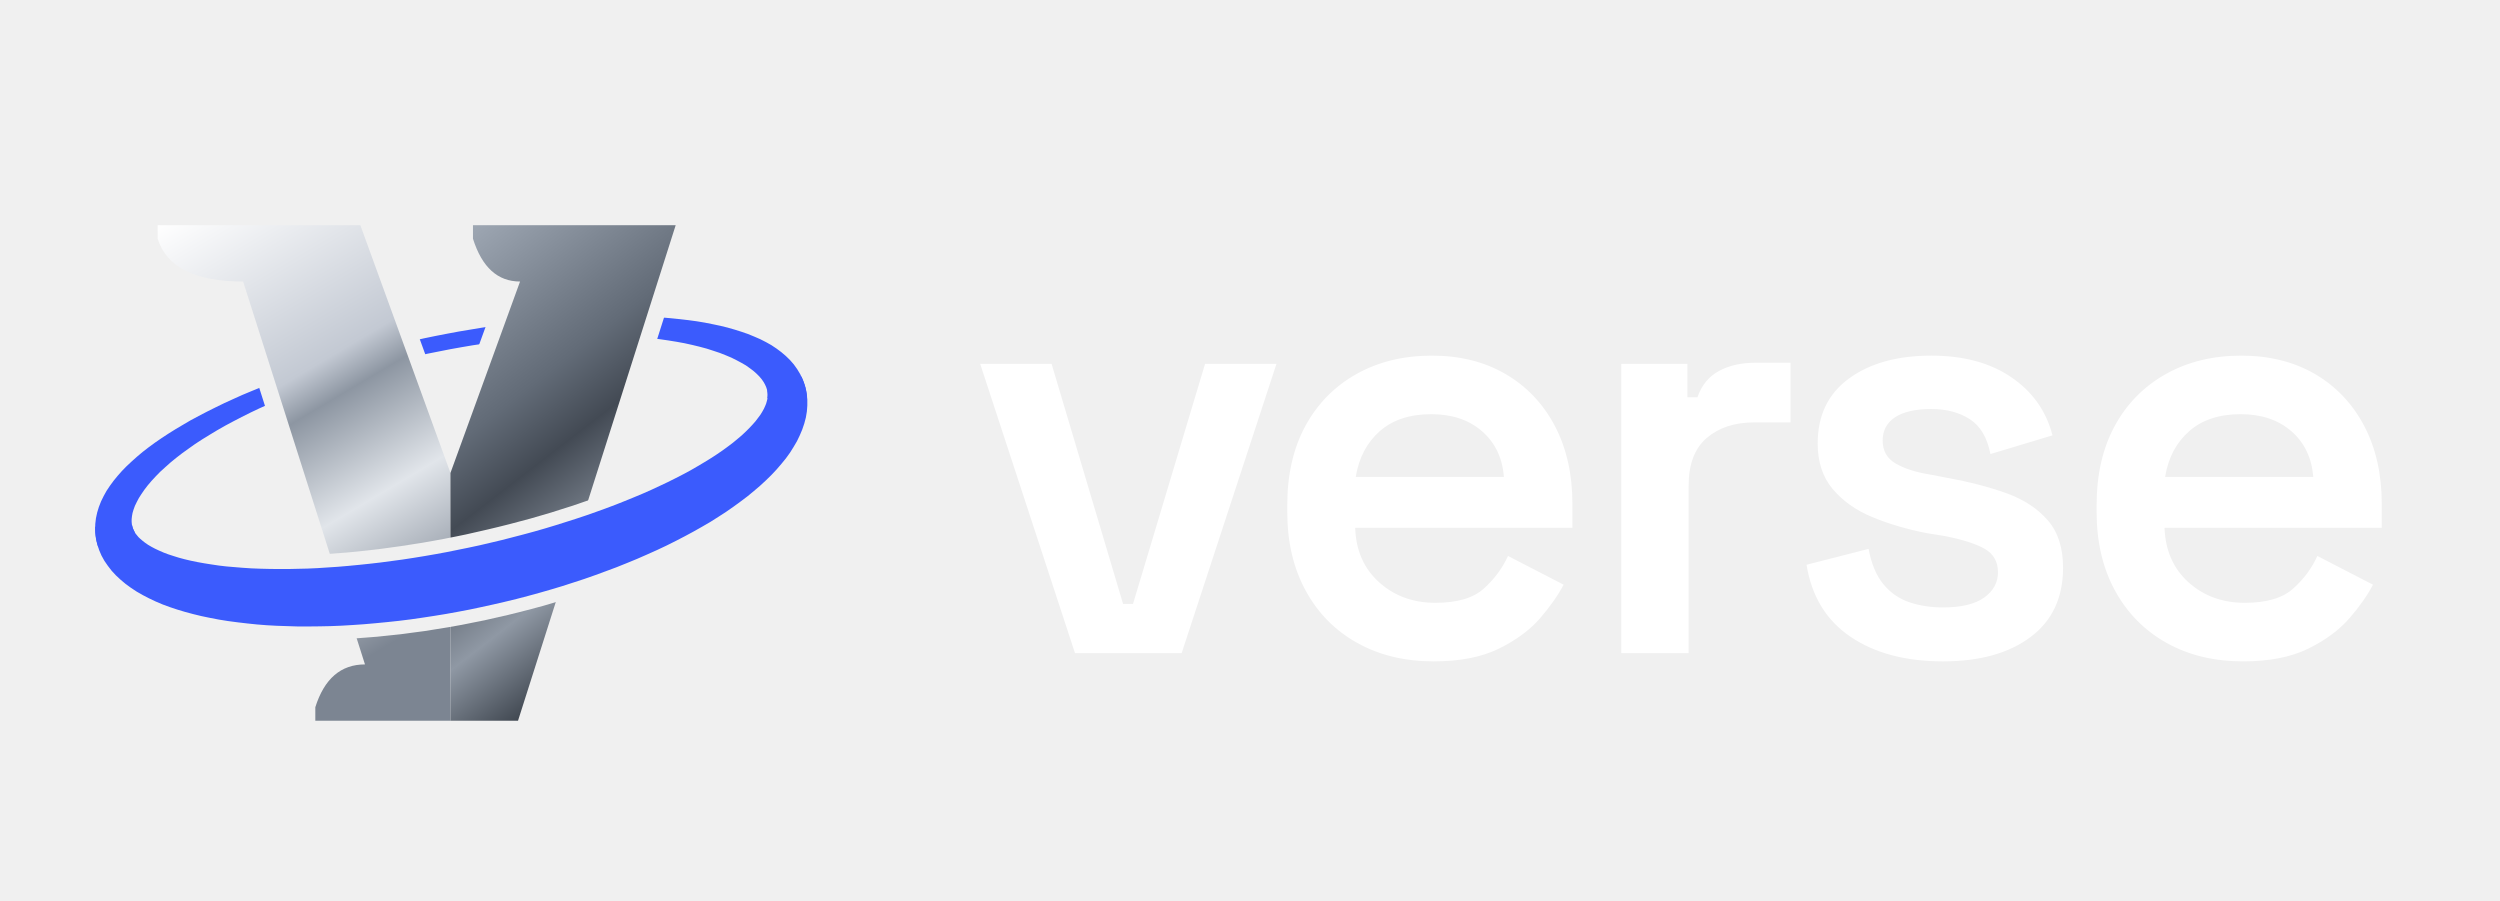
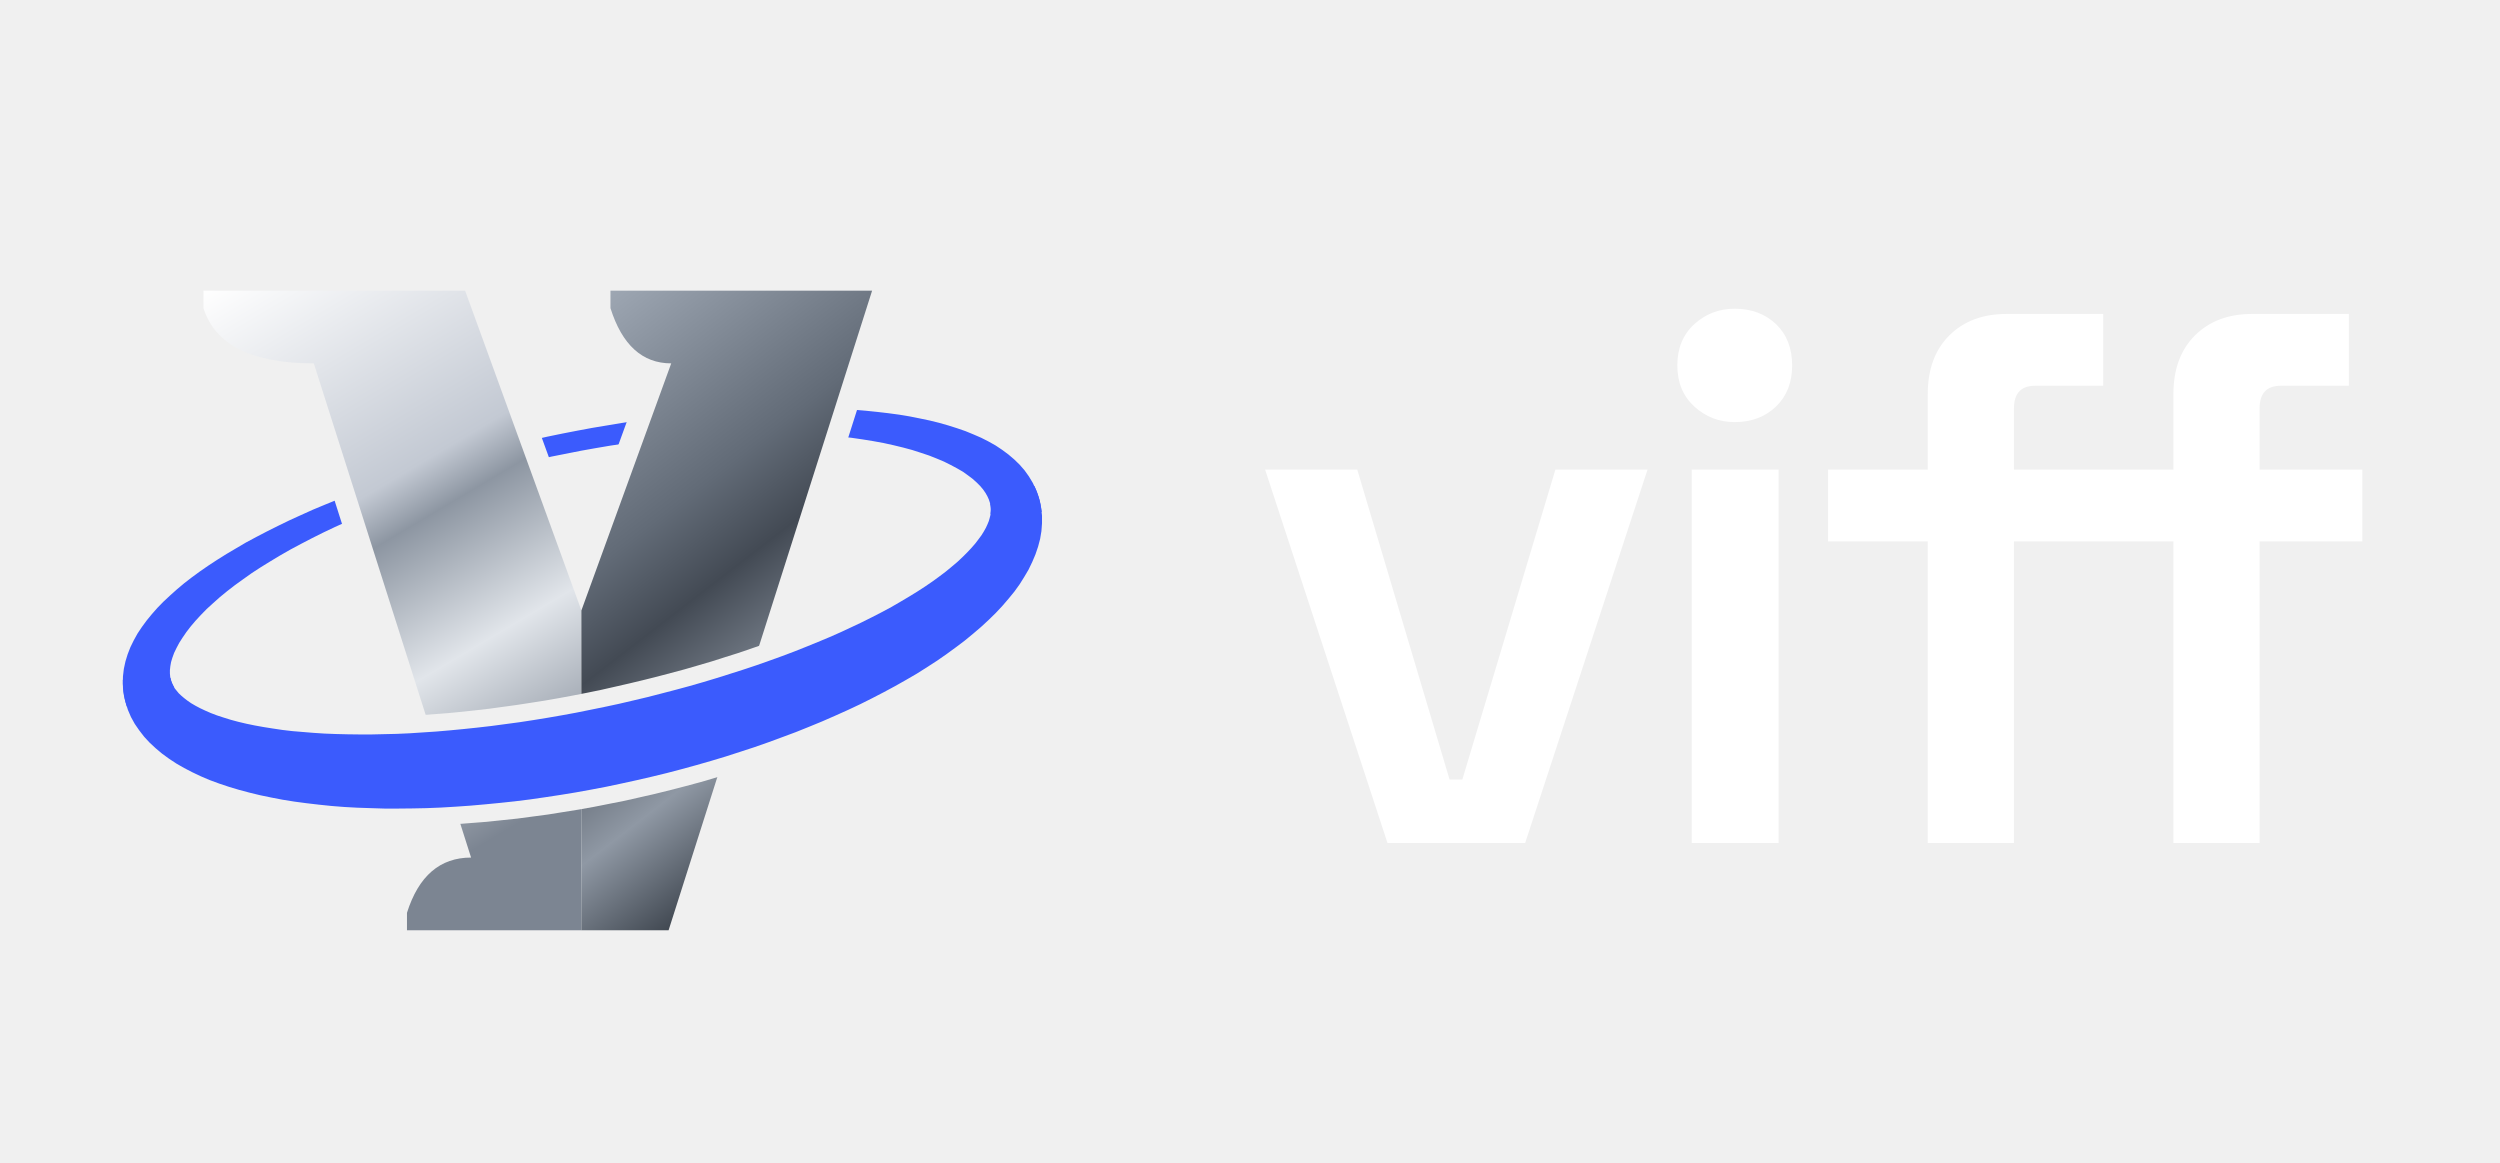
- <svg xmlns="http://www.w3.org/2000/svg" width="888" height="320" viewBox="0 0 222 80">
+ <svg xmlns="http://www.w3.org/2000/svg" width="688" height="320" viewBox="0 0 172 80">
  <defs>
    <linearGradient id="ld-l" x1="0" y1="0" x2="0.35" y2="1">
      <stop offset="0" stop-color="#FFFFFF" />
      <stop offset="0.42" stop-color="#C3C9D3" />
      <stop offset="0.5" stop-color="#8D96A2" />
      <stop offset="0.72" stop-color="#E1E5EA" />
      <stop offset="1" stop-color="#7C8592" />
    </linearGradient>
    <linearGradient id="ld-r" x1="0" y1="0" x2="0.35" y2="1">
      <stop offset="0" stop-color="#A3ACB8" />
      <stop offset="0.4" stop-color="#626B77" />
      <stop offset="0.55" stop-color="#434A54" />
      <stop offset="0.8" stop-color="#8F98A4" />
      <stop offset="1" stop-color="#3A414A" />
    </linearGradient>
    <mask id="ld-mv">
      <rect width="64" height="64" fill="#fff" />
      <path d="M 59.01 27.11 L 59.01 27.20 L 58.99 27.28 L 58.97 27.35 L 58.94 27.43 L 58.90 27.52 L 58.85 27.63 L 58.79 27.75 L 58.70 27.90 L 58.60 28.07 L 58.47 28.26 L 58.31 28.47 L 58.12 28.70 L 57.90 28.95 L 57.65 29.22 L 57.36 29.50 L 57.04 29.79 L 56.68 30.09 L 56.30 30.41 L 55.88 30.72 L 55.43 31.05 L 54.94 31.38 L 54.43 31.71 L 53.88 32.05 L 53.31 32.39 L 52.71 32.73 L 52.08 33.07 L 51.43 33.41 L 50.75 33.74 L 50.04 34.08 L 49.31 34.41 L 48.56 34.74 L 47.79 35.07 L 46.99 35.40 L 46.18 35.71 L 45.35 36.03 L 44.50 36.34 L 43.63 36.64 L 42.75 36.94 L 41.86 37.22 L 40.95 37.51 L 40.03 37.78 L 39.10 38.05 L 38.16 38.30 L 37.22 38.55 L 36.26 38.79 L 35.30 39.02 L 34.34 39.24 L 33.37 39.46 L 32.40 39.66 L 31.43 39.85 L 30.46 40.03 L 29.49 40.20 L 28.53 40.35 L 27.56 40.50 L 26.61 40.63 L 25.66 40.76 L 24.71 40.87 L 23.78 40.97 L 22.85 41.06 L 21.94 41.13 L 21.04 41.20 L 20.15 41.25 L 19.28 41.29 L 18.42 41.31 L 17.58 41.33 L 16.76 41.33 L 15.96 41.32 L 15.18 41.30 L 14.42 41.27 L 13.68 41.23 L 12.97 41.17 L 12.28 41.11 L 11.62 41.03 L 10.99 40.95 L 10.38 40.85 L 9.81 40.75 L 9.26 40.63 L 8.75 40.51 L 8.27 40.39 L 7.82 40.25 L 7.41 40.12 L 7.03 39.98 L 6.69 39.84 L 6.39 39.70 L 6.12 39.56 L 5.89 39.43 L 5.69 39.31 L 5.53 39.20 L 5.40 39.10 L 5.29 39.01 L 5.20 38.94 L 5.13 38.87 L 5.07 38.81 L 5.01 38.75 L 4.97 38.69 L 4.93 38.61 L -0.75 38.82 L -0.73 39.46 L -0.64 40.09 L -0.50 40.72 L -0.29 41.33 L -0.03 41.92 L 0.29 42.49 L 0.65 43.02 L 1.05 43.52 L 1.49 43.99 L 1.97 44.43 L 2.47 44.84 L 3.00 45.22 L 3.56 45.58 L 4.14 45.92 L 4.75 46.23 L 5.38 46.53 L 6.04 46.80 L 6.72 47.05 L 7.42 47.29 L 8.15 47.51 L 8.90 47.71 L 9.67 47.89 L 10.46 48.06 L 11.27 48.21 L 12.11 48.34 L 12.96 48.46 L 13.83 48.56 L 14.72 48.65 L 15.63 48.71 L 16.56 48.77 L 17.50 48.80 L 18.45 48.83 L 19.42 48.83 L 20.41 48.82 L 21.40 48.80 L 22.41 48.75 L 23.43 48.70 L 24.46 48.62 L 25.49 48.54 L 26.53 48.43 L 27.58 48.32 L 28.63 48.18 L 29.69 48.04 L 30.75 47.87 L 31.81 47.70 L 32.87 47.51 L 33.93 47.30 L 34.99 47.09 L 36.05 46.85 L 37.10 46.61 L 38.15 46.35 L 39.19 46.08 L 40.23 45.80 L 41.25 45.50 L 42.27 45.19 L 43.27 44.88 L 44.27 44.55 L 45.25 44.21 L 46.21 43.85 L 47.17 43.49 L 48.10 43.12 L 49.02 42.74 L 49.93 42.35 L 50.81 41.95 L 51.68 41.54 L 52.52 41.12 L 53.34 40.70 L 54.15 40.27 L 54.93 39.83 L 55.68 39.38 L 56.41 38.92 L 57.12 38.46 L 57.80 38.00 L 58.46 37.52 L 59.09 37.04 L 59.69 36.55 L 60.26 36.06 L 60.81 35.56 L 61.33 35.05 L 61.82 34.53 L 62.28 34.01 L 62.70 33.47 L 63.10 32.93 L 63.46 32.37 L 63.79 31.80 L 64.08 31.22 L 64.34 30.63 L 64.55 30.02 L 64.71 29.40 L 64.83 28.77 L 64.89 28.13 L 64.89 27.48 L 64.83 26.84 L 64.71 26.20 L 64.52 25.59 L 64.28 25.00 Z" fill="#000" />
    </mask>
    <mask id="ld-mb">
      <rect width="64" height="64" fill="#fff" />
      <path d="M 6 12 L 24 12 L 32 34 L 38.18 17 Q 35.2 17 34 13.2 L 34 12 L 52 12 L 38 56 L 20 56 L 20 54.8 Q 21.2 51 24.41 51 L 13.59 17 Q 7.2 17 6 13.2 Z" fill="none" stroke="#000" stroke-width="3" />
    </mask>
  </defs>
  <g transform="translate(8 8)">
    <path d="M 3.98 39.29 L 3.89 39.12 L 3.81 38.95 L 3.75 38.76 L 3.71 38.56 L 3.69 38.34 L 3.69 38.10 L 3.72 37.83 L 3.77 37.55 L 3.86 37.25 L 3.98 36.92 L 4.14 36.59 L 4.33 36.23 L 4.56 35.87 L 4.82 35.49 L 5.12 35.10 L 5.45 34.71 L 5.82 34.31 L 6.22 33.90 L 6.66 33.50 L 7.13 33.08 L 7.63 32.67 L 8.16 32.26 L 8.73 31.85 L 9.32 31.43 L 9.95 31.02 L 10.60 30.62 L 11.28 30.21 L 11.98 29.81 L 12.71 29.42 L 13.46 29.03 L 14.24 28.64 L 15.04 28.26 L 15.86 27.89 L 16.70 27.52 L 17.56 27.17 L 18.44 26.82 L 19.33 26.48 L 20.25 26.15 L 21.17 25.82 L 22.11 25.51 L 23.06 25.21 L 24.02 24.92 L 24.99 24.64 L 25.98 24.37 L 26.96 24.11 L 27.96 23.87 L 28.96 23.63 L 29.96 23.41 L 30.97 23.21 L 31.98 23.01 L 32.99 22.83 L 33.99 22.66 L 35.00 22.51 L 36.00 22.37 L 37.00 22.25 L 37.99 22.14 L 38.97 22.04 L 39.95 21.96 L 40.92 21.89 L 41.87 21.84 L 42.82 21.80 L 43.75 21.78 L 44.66 21.77 L 45.57 21.77 L 46.45 21.80 L 47.32 21.83 L 48.16 21.88 L 48.99 21.95 L 49.80 22.03 L 50.58 22.12 L 51.34 22.23 L 52.08 22.35 L 52.79 22.48 L 53.47 22.63 L 54.13 22.79 L 54.76 22.96 L 55.35 23.15 L 55.92 23.34 L 56.45 23.55 L 56.95 23.76 L 57.41 23.99 L 57.84 24.22 L 58.24 24.45 L 58.59 24.70 L 58.91 24.94 L 59.19 25.19 L 59.43 25.43 L 59.64 25.68 L 59.80 25.91 L 59.93 26.14 L 60.03 26.36 L 60.10 26.57 L 60.15 26.77 L 60.17 26.97 L 60.17 27.16 L 60.15 27.35 L 63.67 27.22 L 63.59 26.70 L 63.46 26.19 L 63.28 25.70 L 63.06 25.23 L 62.79 24.78 L 62.49 24.36 L 62.15 23.97 L 61.78 23.61 L 61.38 23.27 L 60.95 22.95 L 60.50 22.65 L 60.02 22.38 L 59.51 22.12 L 58.98 21.89 L 58.42 21.66 L 57.84 21.46 L 57.24 21.27 L 56.61 21.09 L 55.96 20.93 L 55.29 20.79 L 54.59 20.65 L 53.87 20.53 L 53.13 20.43 L 52.36 20.34 L 51.58 20.26 L 50.77 20.19 L 49.95 20.14 L 49.11 20.11 L 48.24 20.08 L 47.37 20.07 L 46.47 20.07 L 45.56 20.09 L 44.63 20.11 L 43.69 20.16 L 42.74 20.21 L 41.78 20.28 L 40.80 20.36 L 39.82 20.45 L 38.82 20.55 L 37.82 20.67 L 36.82 20.80 L 35.80 20.94 L 34.78 21.10 L 33.76 21.27 L 32.74 21.44 L 31.72 21.63 L 30.69 21.83 L 29.67 22.04 L 28.65 22.27 L 27.63 22.50 L 26.62 22.74 L 25.62 23.00 L 24.62 23.26 L 23.62 23.53 L 22.64 23.82 L 21.67 24.11 L 20.70 24.41 L 19.75 24.71 L 18.82 25.03 L 17.89 25.35 L 16.99 25.68 L 16.09 26.02 L 15.22 26.37 L 14.36 26.72 L 13.52 27.07 L 12.70 27.44 L 11.91 27.80 L 11.13 28.18 L 10.37 28.56 L 9.64 28.94 L 8.93 29.32 L 8.25 29.72 L 7.59 30.11 L 6.95 30.51 L 6.34 30.91 L 5.76 31.31 L 5.20 31.72 L 4.67 32.13 L 4.17 32.55 L 3.70 32.97 L 3.25 33.39 L 2.83 33.82 L 2.45 34.25 L 2.09 34.69 L 1.76 35.14 L 1.46 35.59 L 1.20 36.06 L 0.97 36.53 L 0.78 37.02 L 0.63 37.51 L 0.52 38.02 L 0.46 38.53 L 0.45 39.05 L 0.49 39.57 L 0.58 40.09 L 0.72 40.60 Z" fill="#3B5BFD" mask="url(#ld-mb)" />
    <g mask="url(#ld-mv)">
      <path d="M 6 12 L 24 12 L 32 34 L 32 56 L 20 56 L 20 54.8 Q 21.2 51 24.41 51 L 13.59 17 Q 7.2 17 6 13.2 Z" fill="url(#ld-l)" />
      <path d="M 34 12 L 52 12 L 38 56 L 32 56 L 32 34 L 38.18 17 Q 35.2 17 34 13.2 Z" fill="url(#ld-r)" />
    </g>
    <path d="M 60.13 26.67 L 60.16 26.86 L 60.17 27.06 L 60.16 27.25 L 60.14 27.44 L 60.09 27.64 L 60.03 27.85 L 59.94 28.07 L 59.83 28.31 L 59.69 28.56 L 59.53 28.82 L 59.33 29.09 L 59.11 29.38 L 58.85 29.68 L 58.56 29.99 L 58.24 30.31 L 57.89 30.64 L 57.50 30.97 L 57.09 31.31 L 56.64 31.65 L 56.16 32.00 L 55.65 32.35 L 55.11 32.70 L 54.54 33.05 L 53.95 33.40 L 53.33 33.76 L 52.68 34.11 L 52.00 34.46 L 51.30 34.81 L 50.58 35.15 L 49.83 35.50 L 49.06 35.84 L 48.27 36.17 L 47.46 36.50 L 46.63 36.83 L 45.78 37.15 L 44.92 37.46 L 44.04 37.77 L 43.14 38.07 L 42.23 38.36 L 41.31 38.65 L 40.38 38.93 L 39.44 39.20 L 38.48 39.46 L 37.52 39.71 L 36.55 39.96 L 35.58 40.19 L 34.60 40.42 L 33.62 40.63 L 32.64 40.83 L 31.65 41.03 L 30.67 41.21 L 29.69 41.38 L 28.71 41.54 L 27.73 41.69 L 26.76 41.82 L 25.79 41.95 L 24.83 42.06 L 23.88 42.16 L 22.94 42.25 L 22.01 42.33 L 21.10 42.39 L 20.19 42.45 L 19.30 42.49 L 18.43 42.51 L 17.57 42.53 L 16.73 42.53 L 15.91 42.52 L 15.10 42.50 L 14.32 42.47 L 13.56 42.42 L 12.83 42.36 L 12.11 42.30 L 11.43 42.22 L 10.76 42.12 L 10.13 42.02 L 9.52 41.91 L 8.94 41.79 L 8.39 41.66 L 7.87 41.52 L 7.39 41.37 L 6.93 41.22 L 6.51 41.06 L 6.12 40.89 L 5.76 40.72 L 5.44 40.55 L 5.15 40.38 L 4.89 40.20 L 4.67 40.03 L 4.47 39.86 L 4.30 39.70 L 4.16 39.53 L 4.03 39.37 L 3.93 39.20 L 3.85 39.03 L 3.78 38.85 L 3.73 38.65 L 0.45 38.77 L 0.46 39.30 L 0.52 39.82 L 0.64 40.33 L 0.80 40.84 L 1.01 41.33 L 1.27 41.80 L 1.58 42.25 L 1.92 42.69 L 2.30 43.10 L 2.71 43.48 L 3.15 43.85 L 3.63 44.20 L 4.13 44.53 L 4.67 44.84 L 5.23 45.13 L 5.82 45.41 L 6.43 45.67 L 7.08 45.91 L 7.74 46.13 L 8.44 46.34 L 9.15 46.53 L 9.89 46.71 L 10.66 46.87 L 11.44 47.02 L 12.25 47.15 L 13.08 47.26 L 13.93 47.36 L 14.80 47.45 L 15.68 47.52 L 16.59 47.57 L 17.51 47.60 L 18.45 47.63 L 19.40 47.63 L 20.37 47.62 L 21.35 47.60 L 22.34 47.56 L 23.34 47.50 L 24.35 47.43 L 25.37 47.34 L 26.40 47.24 L 27.43 47.13 L 28.47 47.00 L 29.51 46.85 L 30.56 46.69 L 31.60 46.52 L 32.65 46.33 L 33.70 46.13 L 34.74 45.91 L 35.79 45.68 L 36.83 45.44 L 37.86 45.19 L 38.89 44.92 L 39.91 44.64 L 40.92 44.35 L 41.92 44.05 L 42.91 43.73 L 43.89 43.41 L 44.86 43.07 L 45.81 42.72 L 46.75 42.37 L 47.67 42.00 L 48.57 41.63 L 49.46 41.24 L 50.33 40.85 L 51.18 40.45 L 52.00 40.04 L 52.81 39.62 L 53.59 39.20 L 54.35 38.77 L 55.09 38.34 L 55.80 37.89 L 56.48 37.45 L 57.14 36.99 L 57.77 36.53 L 58.38 36.07 L 58.95 35.60 L 59.50 35.13 L 60.02 34.65 L 60.51 34.17 L 60.96 33.69 L 61.39 33.19 L 61.79 32.70 L 62.15 32.20 L 62.47 31.69 L 62.77 31.18 L 63.02 30.66 L 63.24 30.14 L 63.42 29.61 L 63.56 29.08 L 63.65 28.54 L 63.69 28.01 L 63.69 27.47 L 63.63 26.94 L 63.53 26.42 L 63.37 25.92 L 63.17 25.44 Z" fill="#3B5BFD" />
  </g>
-   <path d="M104.93 58L95.46 58L87.04 32.31L93.38 32.31L99.73 53.63L100.61 53.63L107.01 32.31L113.35 32.31L104.93 58Z M127.31 58.73L127.31 58.73Q123.46 58.73 120.52 57.09Q117.58 55.45 115.95 52.46Q114.31 49.47 114.31 45.47L114.31 45.47L114.31 44.84Q114.31 40.79 115.92 37.82Q117.53 34.86 120.44 33.22Q123.36 31.58 127.15 31.58L127.15 31.58Q130.90 31.58 133.70 33.22Q136.51 34.86 138.07 37.82Q139.63 40.79 139.63 44.74L139.63 44.74L139.63 46.87L120.34 46.87Q120.44 49.89 122.47 51.71Q124.50 53.53 127.46 53.53L127.46 53.53Q130.38 53.53 131.78 52.25Q133.18 50.98 133.91 49.37L133.91 49.37L138.85 51.92Q138.12 53.32 136.75 54.91Q135.37 56.49 133.08 57.61Q130.79 58.73 127.31 58.73ZM120.39 42.35L120.39 42.35L133.55 42.35Q133.34 39.80 131.60 38.29Q129.86 36.78 127.10 36.78L127.10 36.78Q124.24 36.78 122.52 38.29Q120.81 39.80 120.39 42.35Z M149.95 58L143.97 58L143.97 32.31L149.84 32.31L149.84 35.28L150.73 35.28Q151.30 33.66 152.65 32.94Q154.00 32.21 155.88 32.21L155.88 32.21L159.00 32.21L159.00 37.51L155.77 37.51Q153.17 37.51 151.56 38.89Q149.95 40.27 149.95 43.13L149.95 43.13L149.95 58Z M172.54 58.73L172.54 58.73Q167.54 58.73 164.32 56.54Q161.10 54.36 160.42 50.15L160.42 50.15L165.93 48.74Q166.30 50.72 167.23 51.86Q168.17 53.01 169.55 53.48Q170.92 53.94 172.54 53.94L172.54 53.94Q174.98 53.94 176.20 53.06Q177.42 52.18 177.42 50.82L177.42 50.82Q177.42 49.42 176.25 48.74Q175.08 48.07 172.69 47.60L172.69 47.60L171.08 47.34Q168.43 46.82 166.24 45.91Q164.06 45 162.73 43.41Q161.41 41.83 161.41 39.38L161.41 39.38Q161.41 35.64 164.19 33.61Q166.97 31.58 171.50 31.58L171.50 31.58Q175.81 31.58 178.62 33.51Q181.43 35.43 182.26 38.66L182.26 38.66L176.75 40.32Q176.33 38.14 174.93 37.23Q173.52 36.32 171.50 36.32L171.50 36.32Q169.42 36.32 168.30 37.04Q167.18 37.77 167.18 39.12L167.18 39.12Q167.18 40.48 168.32 41.15Q169.47 41.83 171.39 42.14L171.39 42.14L173.00 42.45Q175.86 42.97 178.18 43.80Q180.49 44.64 181.84 46.20Q183.20 47.76 183.20 50.41L183.20 50.41Q183.20 54.41 180.31 56.57Q177.42 58.73 172.54 58.73Z M199.18 58.73L199.18 58.73Q195.33 58.73 192.39 57.09Q189.46 55.45 187.82 52.46Q186.18 49.47 186.18 45.47L186.18 45.47L186.18 44.84Q186.18 40.79 187.79 37.82Q189.40 34.86 192.32 33.22Q195.23 31.58 199.02 31.58L199.02 31.58Q202.77 31.58 205.58 33.22Q208.38 34.86 209.94 37.82Q211.50 40.79 211.50 44.74L211.50 44.74L211.50 46.87L192.21 46.87Q192.32 49.89 194.34 51.71Q196.37 53.53 199.34 53.53L199.34 53.53Q202.25 53.53 203.65 52.25Q205.06 50.98 205.78 49.37L205.78 49.37L210.72 51.92Q210.00 53.32 208.62 54.91Q207.24 56.49 204.95 57.61Q202.66 58.73 199.18 58.73ZM192.26 42.35L192.26 42.35L205.42 42.35Q205.21 39.80 203.47 38.29Q201.73 36.78 198.97 36.78L198.97 36.78Q196.11 36.78 194.40 38.29Q192.68 39.80 192.26 42.35Z" fill="#FFFFFF" />
+   <path d="M104.93 58L95.46 58L87.04 32.31L93.38 32.31L99.73 53.63L100.61 53.63L107.01 32.31L113.35 32.31L104.93 58Z M122.37 58L116.39 58L116.39 32.31L122.37 32.31L122.37 58ZM119.35 29.04L119.35 29.04Q117.74 29.04 116.57 27.97Q115.40 26.90 115.40 25.14L115.40 25.14Q115.40 23.37 116.57 22.30Q117.74 21.24 119.35 21.24L119.35 21.24Q121.07 21.24 122.19 22.30Q123.30 23.37 123.30 25.14L123.30 25.14Q123.30 26.90 122.19 27.97Q121.07 29.04 119.35 29.04Z M138.56 58L132.63 58L132.63 37.25L125.77 37.25L125.77 32.31L132.63 32.31L132.63 27.11Q132.63 24.56 134.11 23.08Q135.60 21.60 138.04 21.60L138.04 21.60L144.70 21.60L144.70 26.54L140.02 26.54Q138.56 26.54 138.56 28.10L138.56 28.10L138.56 32.31L144.07 32.31L144.07 37.25L138.56 37.25L138.56 58ZM155.46 58L149.53 58L149.53 37.25L144.07 37.25L144.07 32.31L149.53 32.31L149.53 27.11Q149.53 24.56 151.01 23.08Q152.50 21.60 154.94 21.60L154.94 21.60L161.60 21.60L161.60 26.54L156.92 26.54Q155.46 26.54 155.46 28.10L155.46 28.10L155.46 32.31L162.53 32.31L162.53 37.25L155.46 37.25L155.46 58Z" fill="#FFFFFF" />
</svg>
